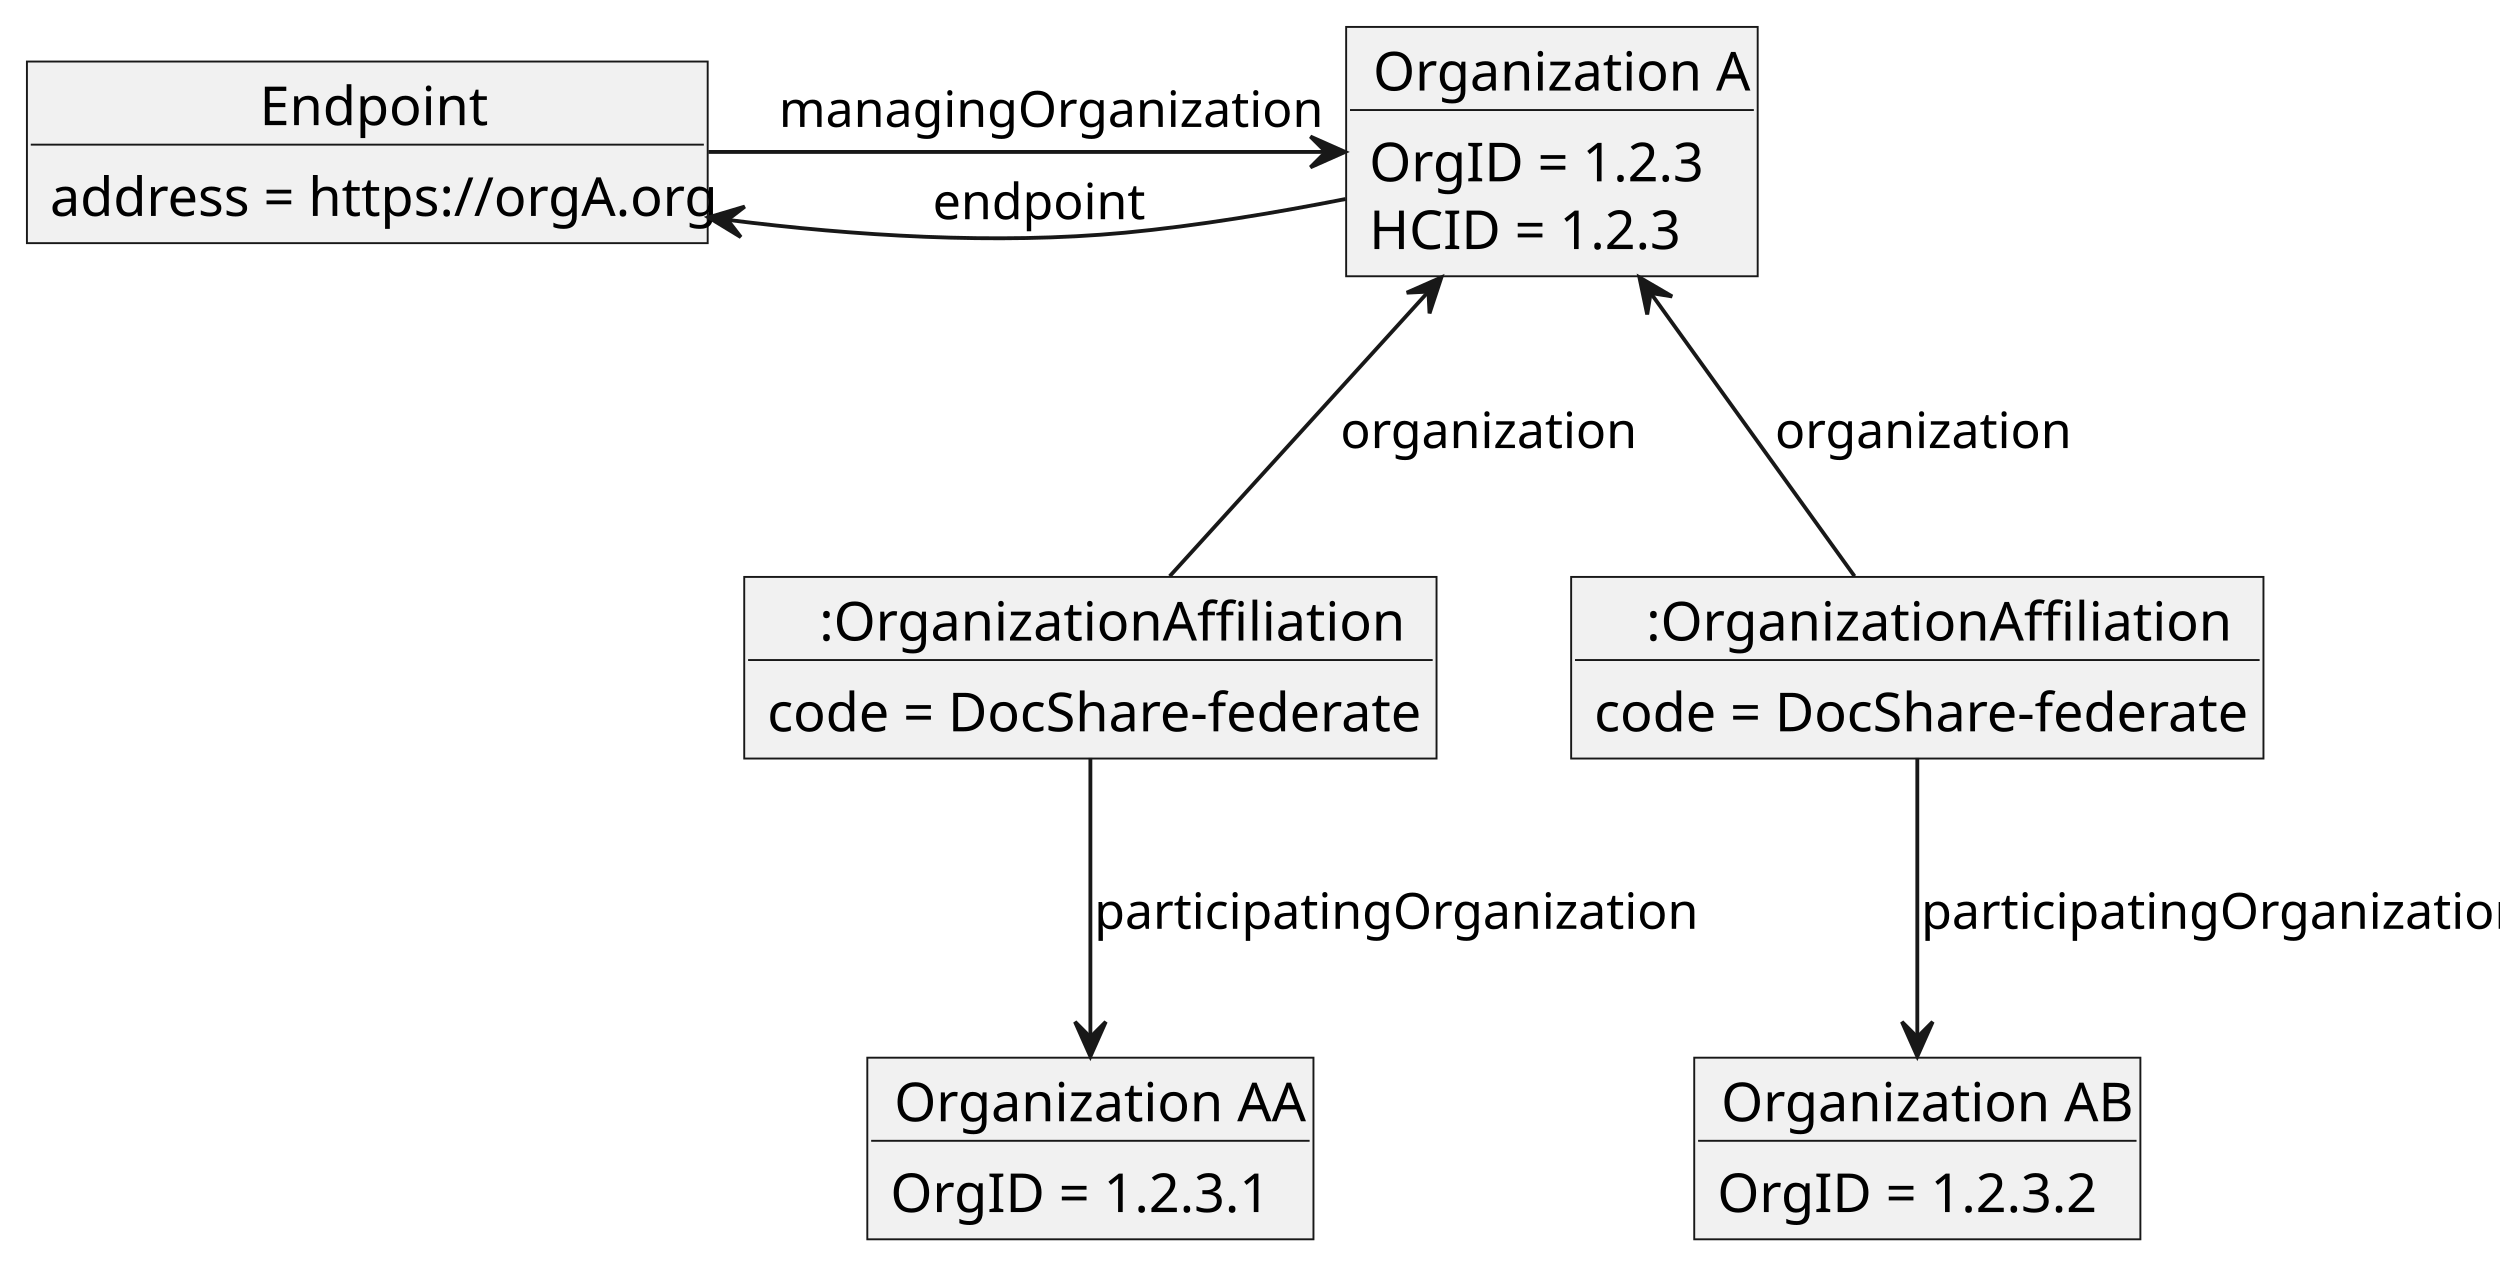
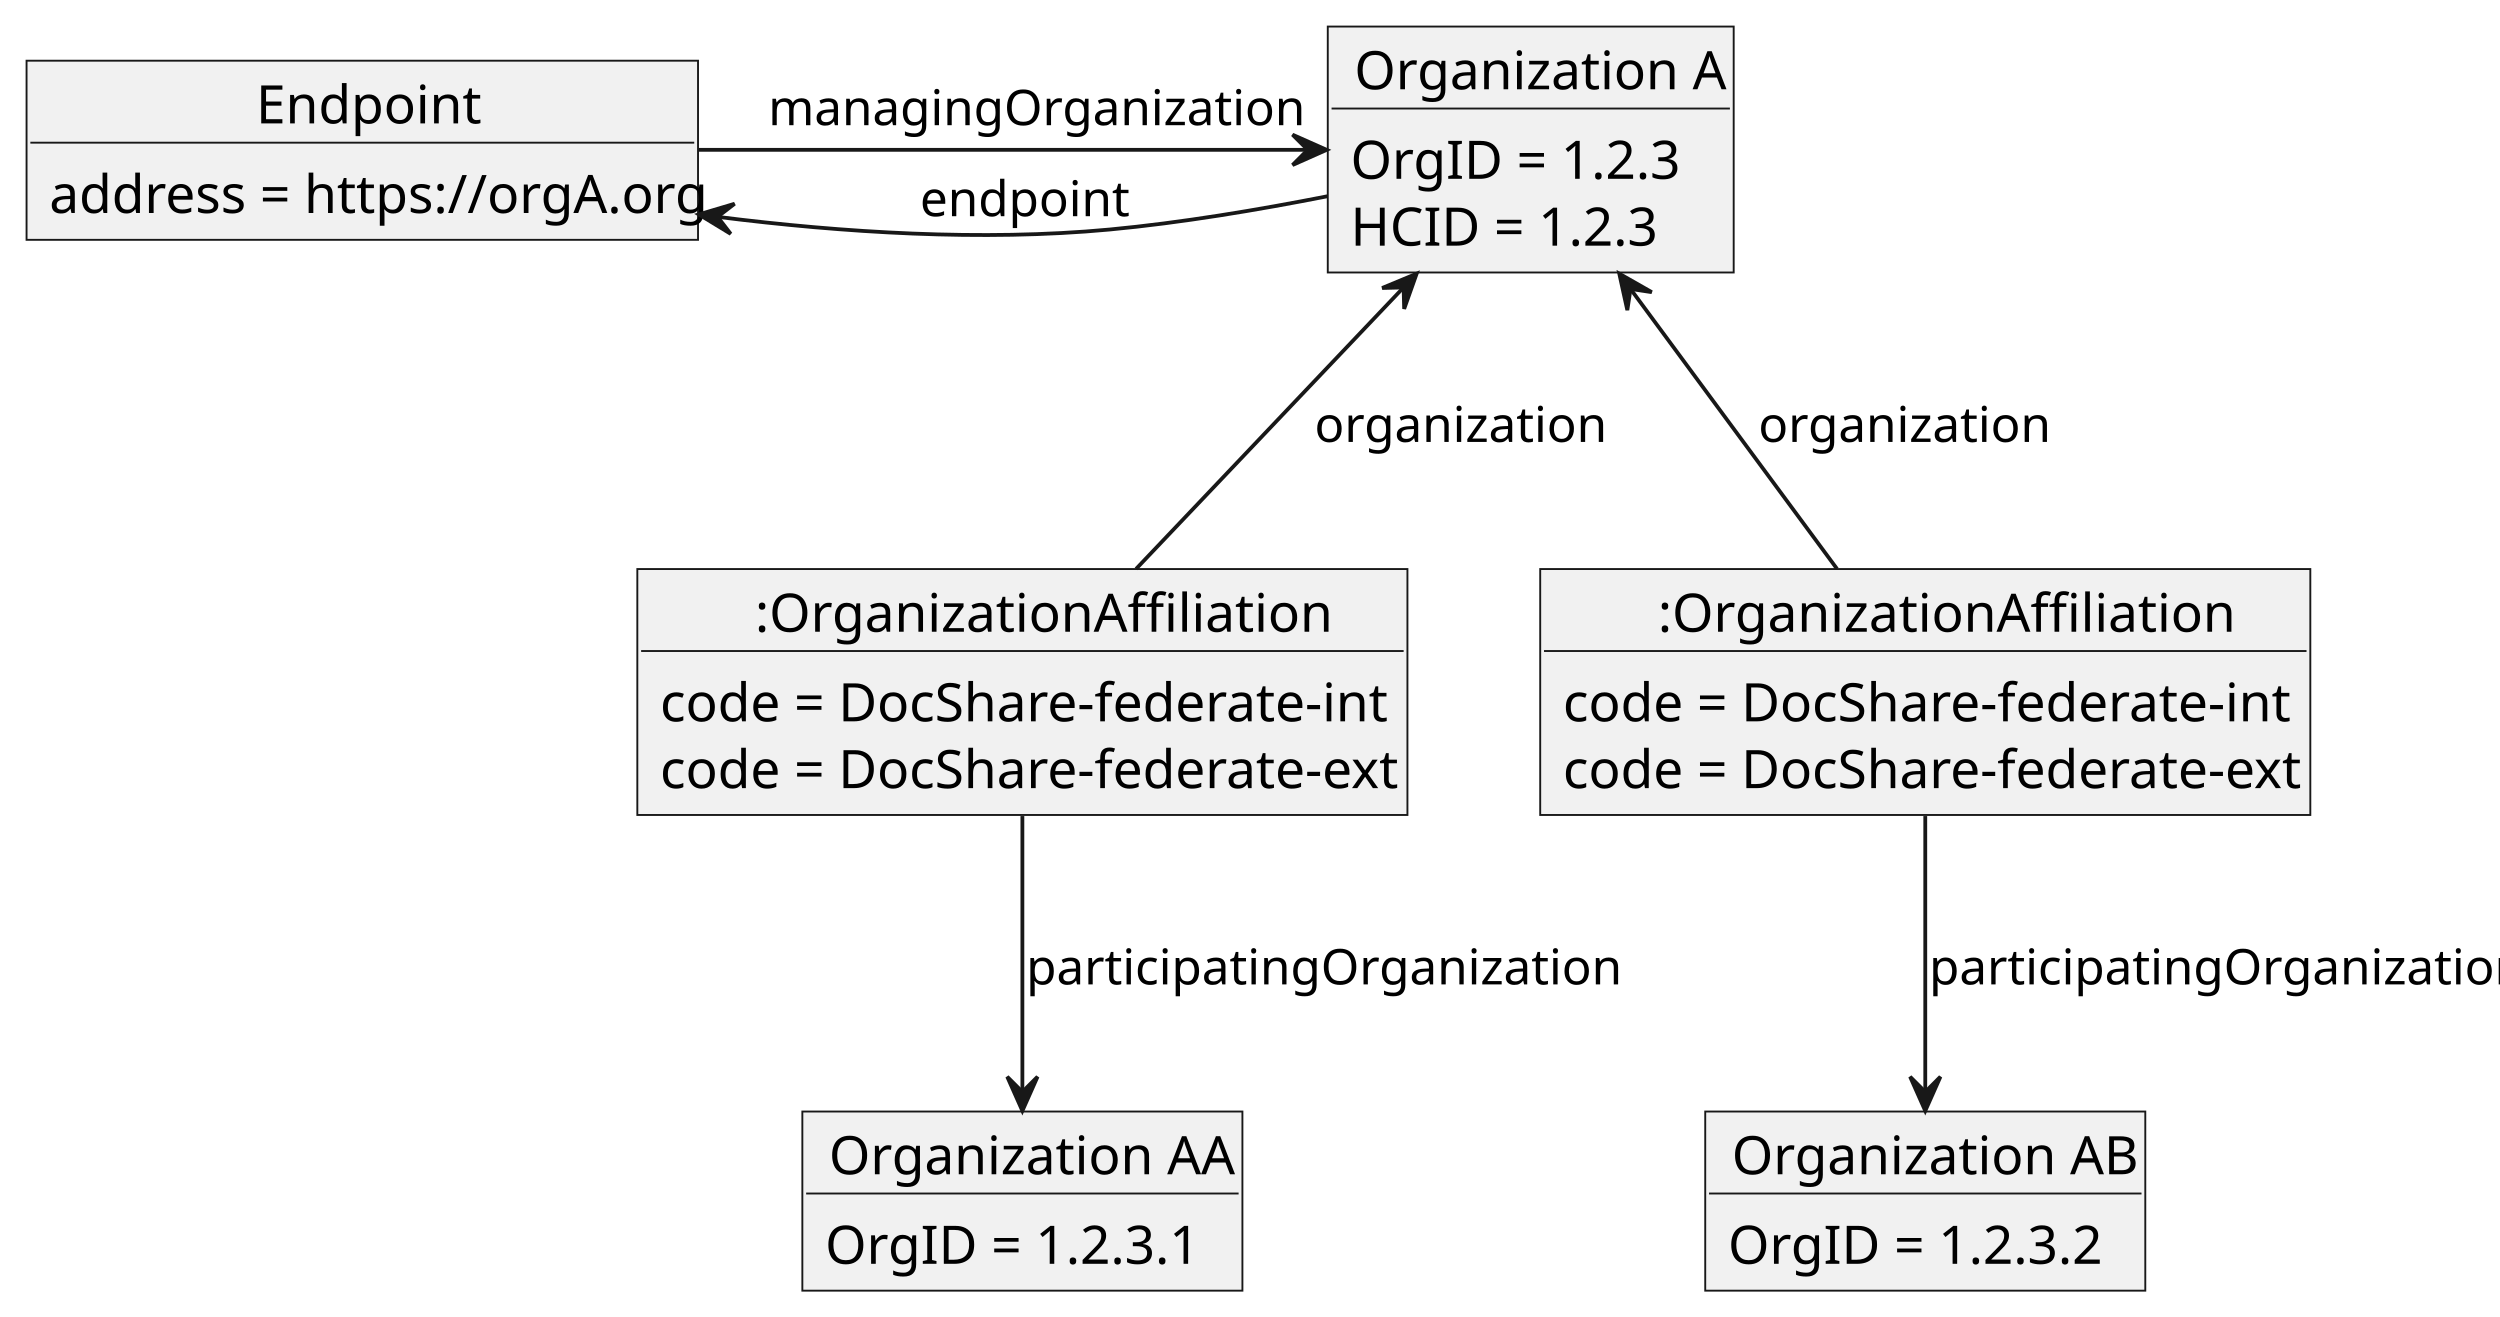
- <svg xmlns="http://www.w3.org/2000/svg" contentStyleType="text/css" height="329px" preserveAspectRatio="none" style="width:650px;height:329px;background:#FFFFFF;" version="1.1" viewBox="0 0 650 329" width="650px" zoomAndPan="magnify">
+ <svg xmlns="http://www.w3.org/2000/svg" contentStyleType="text/css" height="347px" preserveAspectRatio="none" style="width:659px;height:347px;background:#FFFFFF;" version="1.1" viewBox="0 0 659 347" width="659px" zoomAndPan="magnify">
  <defs />
  <g>
    <g id="elem_OrganizationA">
      <rect fill="#F1F1F1" height="64.828" style="stroke:#181818;stroke-width:0.5;" width="107" x="350" y="7" />
      <text fill="#000000" font-family="sans-serif" font-size="14" lengthAdjust="spacing" textLength="93" x="357" y="23.533">Organization A</text>
      <line style="stroke:#181818;stroke-width:0.5;" x1="351" x2="456" y1="28.609" y2="28.609" />
      <text fill="#000000" font-family="sans-serif" font-size="14" lengthAdjust="spacing" textLength="85" x="356" y="47.143">OrgID = 1.2.3</text>
      <text fill="#000000" font-family="sans-serif" font-size="14" lengthAdjust="spacing" textLength="80" x="356" y="64.752">HCID = 1.2.3</text>
    </g>
    <g id="elem_OrganizationAA">
-       <rect fill="#F1F1F1" height="47.219" style="stroke:#181818;stroke-width:0.5;" width="116" x="225.5" y="275" />
-       <text fill="#000000" font-family="sans-serif" font-size="14" lengthAdjust="spacing" textLength="102" x="232.5" y="291.533">Organization AA</text>
-       <line style="stroke:#181818;stroke-width:0.5;" x1="226.5" x2="340.5" y1="296.609" y2="296.609" />
-       <text fill="#000000" font-family="sans-serif" font-size="14" lengthAdjust="spacing" textLength="97" x="231.5" y="315.143">OrgID = 1.2.3.1</text>
+       <rect fill="#F1F1F1" height="47.219" style="stroke:#181818;stroke-width:0.5;" width="116" x="211.5" y="293" />
+       <text fill="#000000" font-family="sans-serif" font-size="14" lengthAdjust="spacing" textLength="102" x="218.5" y="309.533">Organization AA</text>
+       <line style="stroke:#181818;stroke-width:0.5;" x1="212.5" x2="326.5" y1="314.609" y2="314.609" />
+       <text fill="#000000" font-family="sans-serif" font-size="14" lengthAdjust="spacing" textLength="97" x="217.5" y="333.143">OrgID = 1.2.3.1</text>
    </g>
    <g id="elem_EndpointA">
      <rect fill="#F1F1F1" height="47.219" style="stroke:#181818;stroke-width:0.5;" width="177" x="7" y="16" />
      <text fill="#000000" font-family="sans-serif" font-size="14" lengthAdjust="spacing" textLength="56" x="67.5" y="32.533">Endpoint</text>
      <line style="stroke:#181818;stroke-width:0.5;" x1="8" x2="183" y1="37.609" y2="37.609" />
      <text fill="#000000" font-family="sans-serif" font-size="14" lengthAdjust="spacing" textLength="165" x="13" y="56.143">address = https://orgA.org</text>
    </g>
    <g id="elem_OrganizationAB">
-       <rect fill="#F1F1F1" height="47.219" style="stroke:#181818;stroke-width:0.5;" width="116" x="440.5" y="275" />
-       <text fill="#000000" font-family="sans-serif" font-size="14" lengthAdjust="spacing" textLength="102" x="447.5" y="291.533">Organization AB</text>
-       <line style="stroke:#181818;stroke-width:0.5;" x1="441.5" x2="555.5" y1="296.609" y2="296.609" />
-       <text fill="#000000" font-family="sans-serif" font-size="14" lengthAdjust="spacing" textLength="97" x="446.5" y="315.143">OrgID = 1.2.3.2</text>
+       <rect fill="#F1F1F1" height="47.219" style="stroke:#181818;stroke-width:0.5;" width="116" x="449.5" y="293" />
+       <text fill="#000000" font-family="sans-serif" font-size="14" lengthAdjust="spacing" textLength="102" x="456.5" y="309.533">Organization AB</text>
+       <line style="stroke:#181818;stroke-width:0.5;" x1="450.5" x2="564.5" y1="314.609" y2="314.609" />
+       <text fill="#000000" font-family="sans-serif" font-size="14" lengthAdjust="spacing" textLength="97" x="455.5" y="333.143">OrgID = 1.2.3.2</text>
    </g>
    <g id="elem_OrgAff">
-       <rect fill="#F1F1F1" height="47.219" style="stroke:#181818;stroke-width:0.5;" width="180" x="193.5" y="150" />
-       <text fill="#000000" font-family="sans-serif" font-size="14" lengthAdjust="spacing" textLength="141" x="213" y="166.533">:OrganizationAffiliation</text>
-       <line style="stroke:#181818;stroke-width:0.5;" x1="194.5" x2="372.5" y1="171.609" y2="171.609" />
-       <text fill="#000000" font-family="sans-serif" font-size="14" lengthAdjust="spacing" textLength="168" x="199.5" y="190.143">code = DocShare-federate</text>
+       <rect fill="#F1F1F1" height="64.828" style="stroke:#181818;stroke-width:0.5;" width="203" x="168" y="150" />
+       <text fill="#000000" font-family="sans-serif" font-size="14" lengthAdjust="spacing" textLength="141" x="199" y="166.533">:OrganizationAffiliation</text>
+       <line style="stroke:#181818;stroke-width:0.5;" x1="169" x2="370" y1="171.609" y2="171.609" />
+       <text fill="#000000" font-family="sans-serif" font-size="14" lengthAdjust="spacing" textLength="188" x="174" y="190.143">code = DocShare-federate-int</text>
+       <text fill="#000000" font-family="sans-serif" font-size="14" lengthAdjust="spacing" textLength="191" x="174" y="207.752">code = DocShare-federate-ext</text>
    </g>
    <g id="elem_OrgAff2">
-       <rect fill="#F1F1F1" height="47.219" style="stroke:#181818;stroke-width:0.5;" width="180" x="408.5" y="150" />
-       <text fill="#000000" font-family="sans-serif" font-size="14" lengthAdjust="spacing" textLength="141" x="428" y="166.533">:OrganizationAffiliation</text>
-       <line style="stroke:#181818;stroke-width:0.5;" x1="409.5" x2="587.5" y1="171.609" y2="171.609" />
-       <text fill="#000000" font-family="sans-serif" font-size="14" lengthAdjust="spacing" textLength="168" x="414.5" y="190.143">code = DocShare-federate</text>
+       <rect fill="#F1F1F1" height="64.828" style="stroke:#181818;stroke-width:0.5;" width="203" x="406" y="150" />
+       <text fill="#000000" font-family="sans-serif" font-size="14" lengthAdjust="spacing" textLength="141" x="437" y="166.533">:OrganizationAffiliation</text>
+       <line style="stroke:#181818;stroke-width:0.5;" x1="407" x2="608" y1="171.609" y2="171.609" />
+       <text fill="#000000" font-family="sans-serif" font-size="14" lengthAdjust="spacing" textLength="188" x="412" y="190.143">code = DocShare-federate-int</text>
+       <text fill="#000000" font-family="sans-serif" font-size="14" lengthAdjust="spacing" textLength="191" x="412" y="207.752">code = DocShare-federate-ext</text>
    </g>
    <g id="link_OrgAff_OrganizationAA">
-       <path codeLine="14" d="M283.5,197.06 C283.5,217.48 283.5,247.62 283.5,269.56 " fill="none" id="OrgAff-to-OrganizationAA" style="stroke:#181818;stroke-width:1.0;" />
-       <polygon fill="#181818" points="283.5,274.67,287.5,265.67,283.5,269.67,279.5,265.67,283.5,274.67" style="stroke:#181818;stroke-width:1.0;" />
-       <text fill="#000000" font-family="sans-serif" font-size="13" lengthAdjust="spacing" textLength="143" x="284.5" y="241.495">participatingOrganization</text>
+       <path codeLine="15" d="M269.5,215.12 C269.5,237.2 269.5,266.4 269.5,287.61 " fill="none" id="OrgAff-to-OrganizationAA" style="stroke:#181818;stroke-width:1.0;" />
+       <polygon fill="#181818" points="269.5,292.82,273.5,283.82,269.5,287.82,265.5,283.82,269.5,292.82" style="stroke:#181818;stroke-width:1.0;" />
+       <text fill="#000000" font-family="sans-serif" font-size="13" lengthAdjust="spacing" textLength="143" x="270.5" y="259.495">participatingOrganization</text>
    </g>
    <g id="link_OrganizationA_OrgAff">
-       <path codeLine="15" d="M371.38,75.83 C350.03,99.32 322.61,129.48 304.12,149.82 " fill="none" id="OrganizationA-backto-OrgAff" style="stroke:#181818;stroke-width:1.0;" />
-       <polygon fill="#181818" points="374.76,72.12,365.75,76.097,371.4,75.823,371.675,81.473,374.76,72.12" style="stroke:#181818;stroke-width:1.0;" />
-       <text fill="#000000" font-family="sans-serif" font-size="13" lengthAdjust="spacing" textLength="70" x="348.5" y="116.495">organization</text>
+       <path codeLine="16" d="M369.74,76.02 C348.12,98.77 320.31,128.03 299.47,149.96 " fill="none" id="OrganizationA-backto-OrgAff" style="stroke:#181818;stroke-width:1.0;" />
+       <polygon fill="#181818" points="373.43,72.14,364.334,75.916,369.988,75.767,370.137,81.422,373.43,72.14" style="stroke:#181818;stroke-width:1.0;" />
+       <text fill="#000000" font-family="sans-serif" font-size="13" lengthAdjust="spacing" textLength="70" x="346.5" y="116.495">organization</text>
    </g>
    <g id="link_OrgAff2_OrganizationAB">
-       <path codeLine="18" d="M498.5,197.06 C498.5,217.48 498.5,247.62 498.5,269.56 " fill="none" id="OrgAff2-to-OrganizationAB" style="stroke:#181818;stroke-width:1.0;" />
-       <polygon fill="#181818" points="498.5,274.67,502.5,265.67,498.5,269.67,494.5,265.67,498.5,274.67" style="stroke:#181818;stroke-width:1.0;" />
-       <text fill="#000000" font-family="sans-serif" font-size="13" lengthAdjust="spacing" textLength="143" x="499.5" y="241.495">participatingOrganization</text>
+       <path codeLine="20" d="M507.5,215.12 C507.5,237.2 507.5,266.4 507.5,287.61 " fill="none" id="OrgAff2-to-OrganizationAB" style="stroke:#181818;stroke-width:1.0;" />
+       <polygon fill="#181818" points="507.5,292.82,511.5,283.82,507.5,287.82,503.5,283.82,507.5,292.82" style="stroke:#181818;stroke-width:1.0;" />
+       <text fill="#000000" font-family="sans-serif" font-size="13" lengthAdjust="spacing" textLength="143" x="508.5" y="259.495">participatingOrganization</text>
    </g>
    <g id="link_OrganizationA_OrgAff2">
-       <path codeLine="19" d="M429.34,76.41 C446.19,99.82 467.66,129.65 482.18,149.82 " fill="none" id="OrganizationA-backto-OrgAff2" style="stroke:#181818;stroke-width:1.0;" />
-       <polygon fill="#181818" points="426.25,72.12,428.274,81.759,429.176,76.174,434.761,77.076,426.25,72.12" style="stroke:#181818;stroke-width:1.0;" />
-       <text fill="#000000" font-family="sans-serif" font-size="13" lengthAdjust="spacing" textLength="70" x="461.5" y="116.495">organization</text>
+       <path codeLine="21" d="M429.91,76.31 C446.66,99.02 468.13,128.12 484.24,149.96 " fill="none" id="OrganizationA-backto-OrgAff2" style="stroke:#181818;stroke-width:1.0;" />
+       <polygon fill="#181818" points="426.84,72.14,428.963,81.757,429.808,76.164,435.401,77.009,426.84,72.14" style="stroke:#181818;stroke-width:1.0;" />
+       <text fill="#000000" font-family="sans-serif" font-size="13" lengthAdjust="spacing" textLength="70" x="463.5" y="116.495">organization</text>
    </g>
    <g id="link_EndpointA_OrganizationA">
-       <path codeLine="21" d="M189.4,57.19 C222.02,61.3 258.86,63.65 292.5,60.5 C311.34,58.73 331.75,55.31 349.87,51.74 " fill="none" id="EndpointA-backto-OrganizationA" style="stroke:#181818;stroke-width:1.0;" />
+       <path codeLine="23" d="M189.4,57.19 C222.02,61.3 258.86,63.65 292.5,60.5 C311.34,58.73 331.75,55.31 349.87,51.74 " fill="none" id="EndpointA-backto-OrganizationA" style="stroke:#181818;stroke-width:1.0;" />
      <polygon fill="#181818" points="184.2,56.52,192.611,61.644,189.159,57.163,193.64,53.711,184.2,56.52" style="stroke:#181818;stroke-width:1.0;" />
      <text fill="#000000" font-family="sans-serif" font-size="13" lengthAdjust="spacing" textLength="49" x="242.5" y="56.995">endpoint</text>
    </g>
    <g id="link_OrganizationA_EndpointA">
-       <path codeLine="23" d="M344.54,39.5 C299.15,39.5 235.68,39.5 184.17,39.5 " fill="none" id="OrganizationA-backto-EndpointA" style="stroke:#181818;stroke-width:1.0;" />
+       <path codeLine="25" d="M344.54,39.5 C299.15,39.5 235.68,39.5 184.17,39.5 " fill="none" id="OrganizationA-backto-EndpointA" style="stroke:#181818;stroke-width:1.0;" />
      <polygon fill="#181818" points="349.71,39.5,340.71,35.5,344.71,39.5,340.71,43.5,349.71,39.5" style="stroke:#181818;stroke-width:1.0;" />
      <text fill="#000000" font-family="sans-serif" font-size="13" lengthAdjust="spacing" textLength="129" x="202.5" y="32.995">managingOrganization</text>
    </g>
  </g>
</svg>
